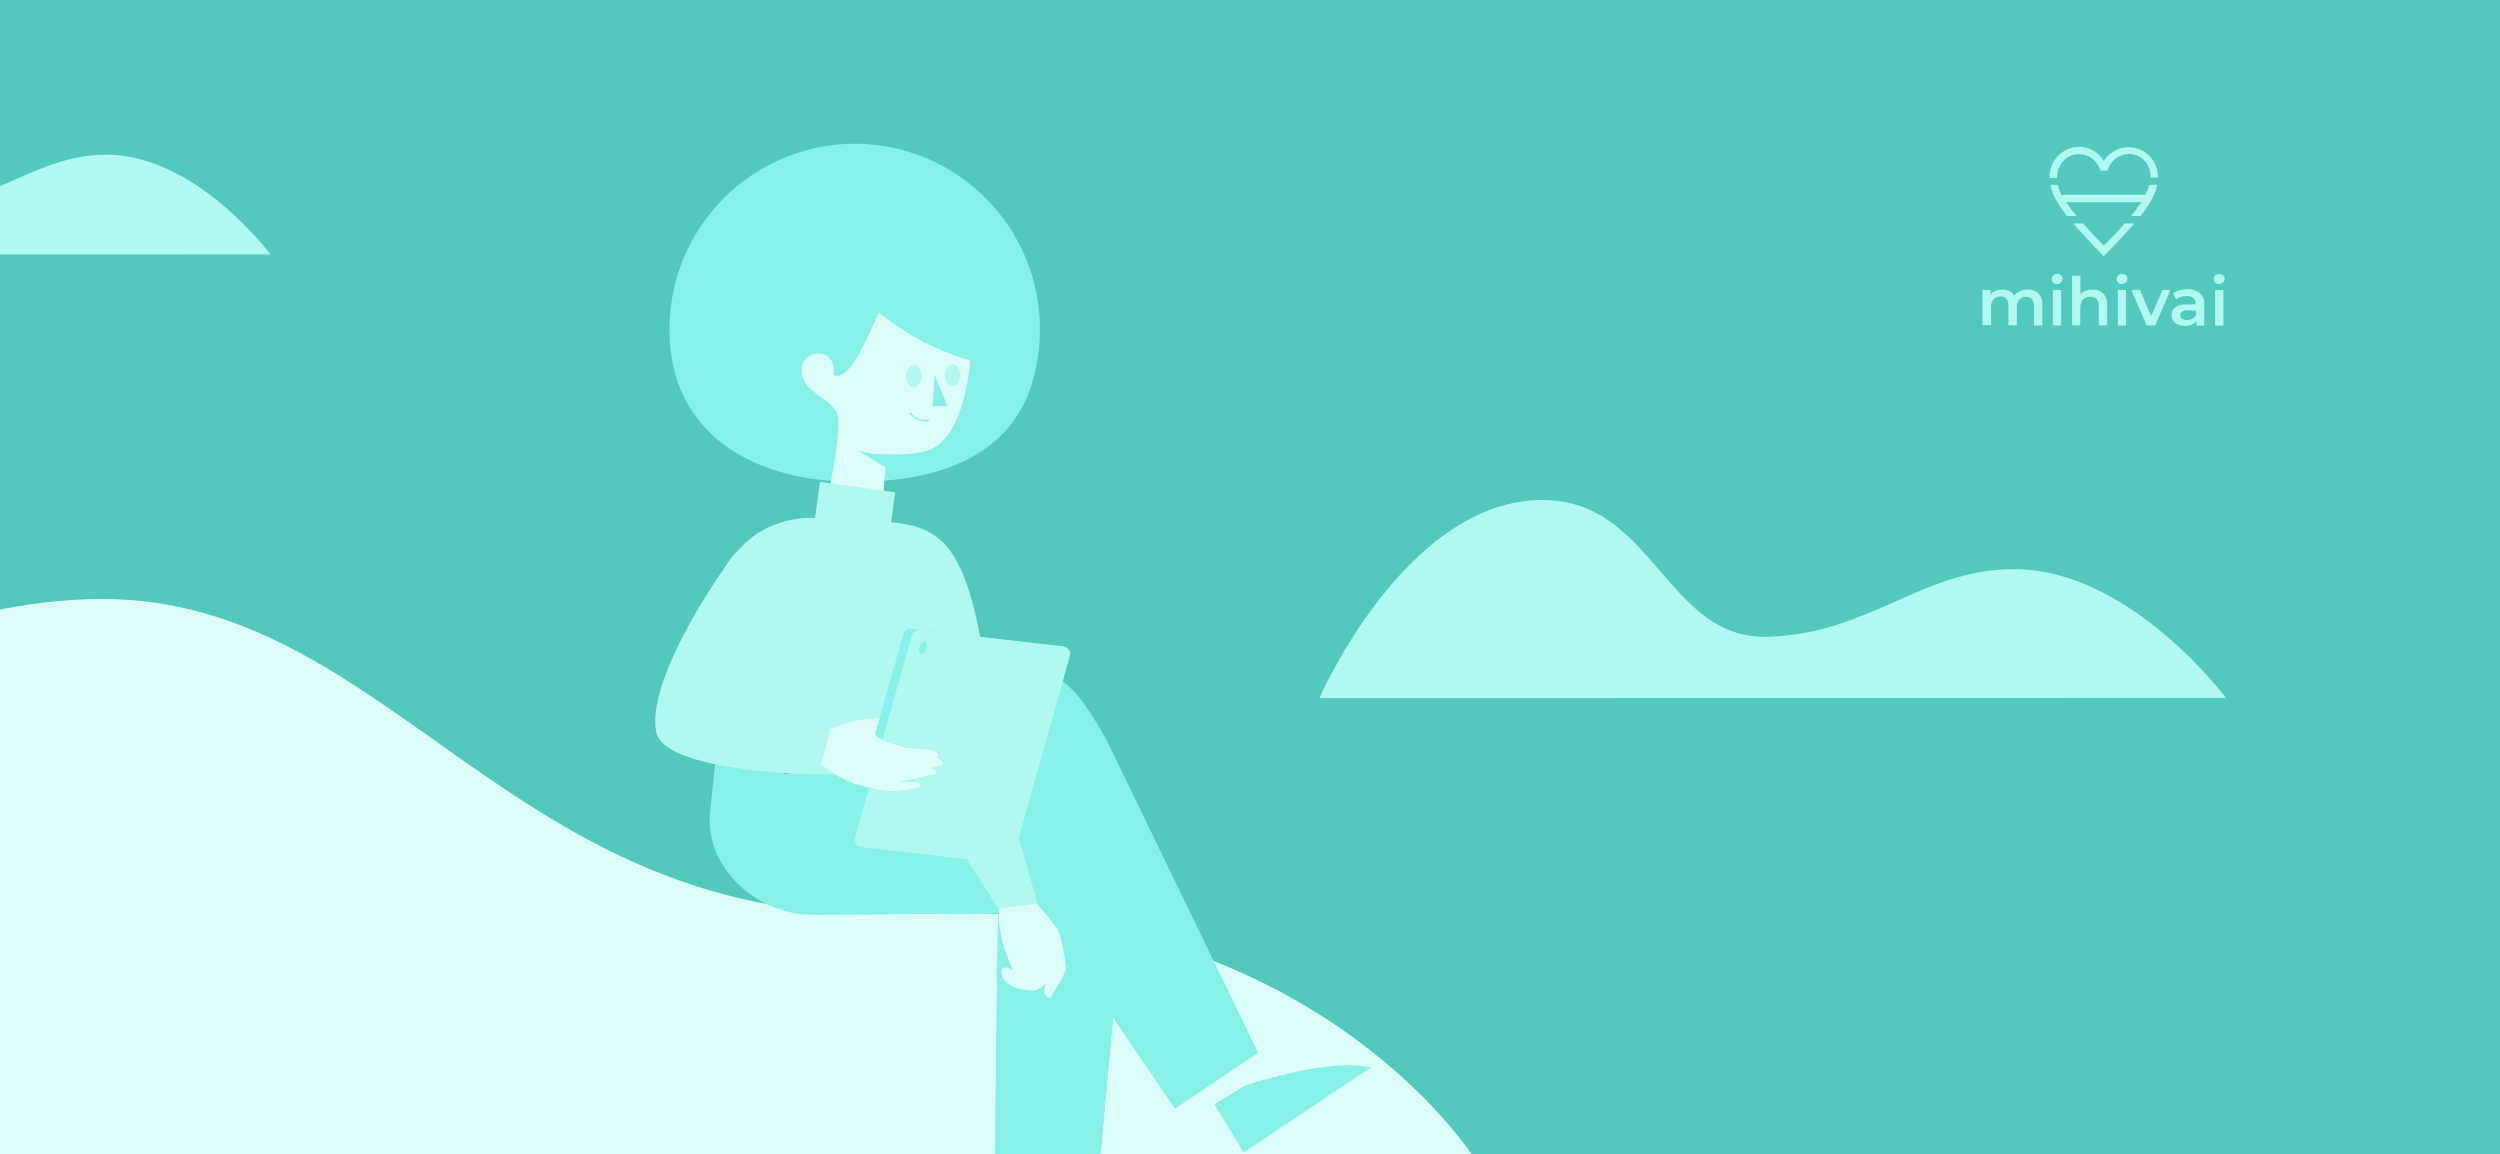
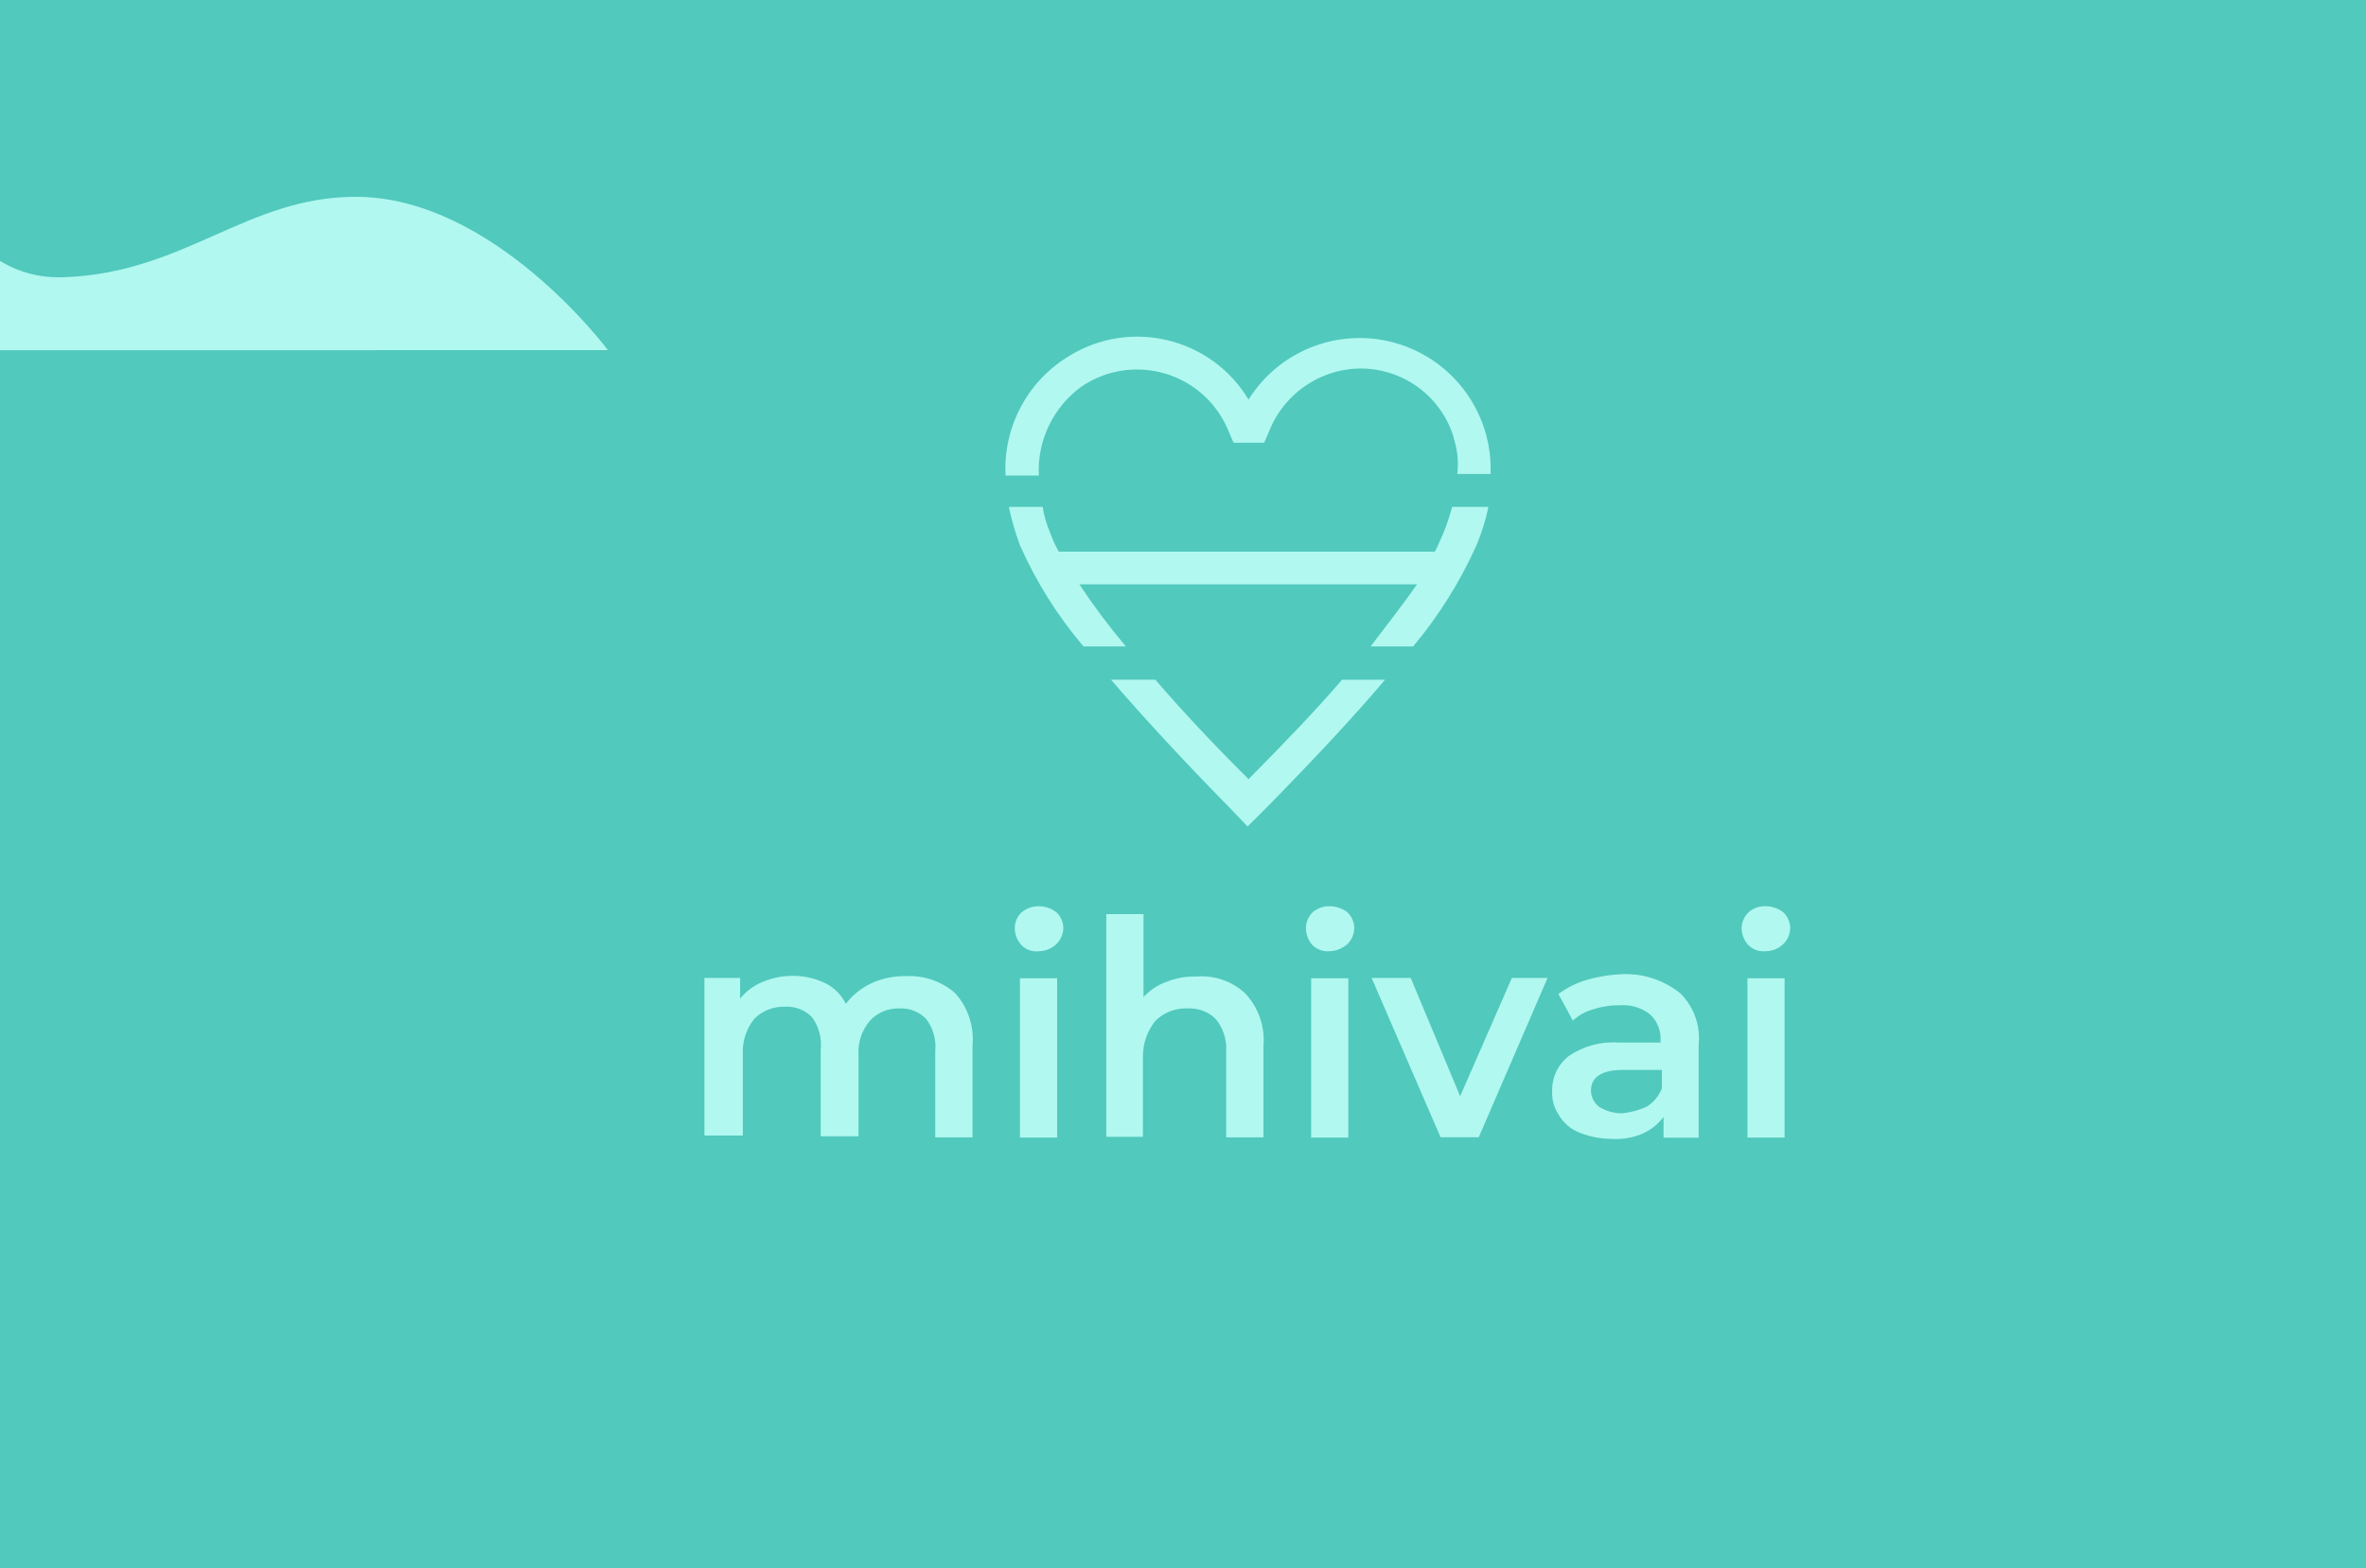
- <svg xmlns="http://www.w3.org/2000/svg" id="Calque_1" data-name="Calque 1" viewBox="0 0 1300 600">
+ <svg xmlns="http://www.w3.org/2000/svg" id="Calque_1" data-name="Calque 1" viewBox="0 0 800 530">
  <defs>
-     <style>.cls-1{fill:#51c9bd;}.cls-2{fill:#dcfdfa;}.cls-3{fill:#86f1e6;}.cls-4{fill:#b1f8f0;}.cls-5,.cls-7,.cls-8{fill:none;}.cls-5{stroke:#86f1e6;stroke-width:0.82px;}.cls-6{fill:#c83820;}.cls-8{stroke:#fff;stroke-width:0.49px;opacity:0.15;isolation:isolate;}</style>
+     <style>.cls-1{fill:#51c9bd;}.cls-2{fill:#b1f8f0;}</style>
  </defs>
-   <rect class="cls-1" y="-8.44" width="1300" height="616.51" />
-   <path id="Tracé_23" data-name="Tracé 23" class="cls-2" d="M-624.52,601.58S-575,467.92-388.1,461.86s274.64-144.18,433-150.26,217.9,172.53,426.66,163.33S766.25,601.68,766.25,601.68Z" />
-   <path id="Tracé_25" data-name="Tracé 25" class="cls-3" d="M540.73,171.64a97.55,97.55,0,0,1-2.08,20c-9,44-47.85,58.92-94.2,58.92-53.17,0-96.34-25.42-96.34-79a96.61,96.61,0,0,1,96.34-96.83h0a96.52,96.52,0,0,1,96.33,96.72v.11h0" />
-   <path id="Tracé_26" data-name="Tracé 26" class="cls-2" d="M457.09,162.58c-1,1.95-2,4.15-3,6.47-6,12.82-13.24,28.84-20.48,26,0,0,1.31-11.2-7.94-11.16a8.41,8.41,0,0,0-8.8,8h0v.77c0,6.66,4.95,10.18,9.86,13.74a27.5,27.5,0,0,1,8.11,7.53c3.63,6-3,37.62-3,37.62l27.1,10.72L461,236.11c9,.55,19.88,0,25.74-3.89,12.5-8.36,16.62-31.37,17.89-44.7A136.37,136.37,0,0,1,457.09,162.58Z" />
-   <path id="Tracé_27" data-name="Tracé 27" class="cls-3" d="M486.08,195l6.62,16.2H485Z" />
-   <path id="Tracé_28" data-name="Tracé 28" class="cls-4" d="M479,195.73c0,3.22-2.06,5.75-4.22,5.63s-3.75-2.83-3.61-6,2-5.76,4.2-5.63,3.77,2.83,3.63,6" />
-   <path id="Tracé_29" data-name="Tracé 29" class="cls-4" d="M499.25,195.22c0,3.22-2.06,5.75-4.19,5.63s-3.82-3-3.61-6,2-5.76,4.18-5.63,3.8,3,3.62,6" />
-   <path id="Tracé_30" data-name="Tracé 30" class="cls-5" d="M483.13,218.63a9.92,9.92,0,0,1-9.85-3.84" />
-   <path id="Tracé_31" data-name="Tracé 31" class="cls-3" d="M546.56,640.36l-2.31,20.28s42.92,11.36,59.07,28.17h-80l3-58.1Zm92.12-94.26,9.21,18.28s42.15-14.46,65-9.33l-66.23,44.19L616.5,549.45Z" />
-   <path id="Tracé_32" data-name="Tracé 32" class="cls-2" d="M525.31,636l21.28,8.52-.21,16.83-21.74-.81Zm93.3-82.59,22.47-4.72,9,14.17-18.64,11.45Z" />
-   <path id="Tracé_33" data-name="Tracé 33" class="cls-3" d="M520.64,351.11,372.07,395.3l-3,28.4c-1.95,27.9,24.84,51.91,52.62,51.91h0l97.31-.68-2.26,174.6h51l11-120.41L611,576.53l43.22-29.11L575.46,384.86C557.58,353.08,548.12,344.84,520.64,351.11Z" />
-   <path id="Tracé_34" data-name="Tracé 34" class="cls-3" d="M533.05,405.65h0l-111.4,70L519,475l-2.29,174.61h51.06l17.5-191.05c4.36-34.77-17.31-52.92-52.15-52.92" />
-   <path id="Tracé_35" data-name="Tracé 35" class="cls-6" d="M413.64,402.43h-5.93v-.3l6,.39" />
-   <path id="Tracé_36" data-name="Tracé 36" class="cls-4" d="M539.51,469.8,519,472.37l-32.81-51.72L485,403.45l-50-.74-21.12-.28h0l-6-.39c-26.92-1.9-64.19-7.16-66.73-21.74-4.66-26.41,30.44-77.69,34.6-83.63l.37-.58a67.73,67.73,0,0,1,17.34-18.53,53.33,53.33,0,0,1,30.37-8.28l2.58-18.73L465.52,256l-2.13,15.56c11.46,1.11,19.26,3.37,26.58,10.14,23.4,21.66,25.16,102.85,25.16,102.85Z" />
-   <path id="Tracé_37" data-name="Tracé 37" class="cls-3" d="M518.11,448.61,443.55,440a4.08,4.08,0,0,1-3.52-4.44v-.63L469.66,330a4,4,0,0,1,4.28-3l74.62,8.8a4,4,0,0,1,3.52,4.43v.64L522.6,445.75a4,4,0,0,1-4.3,3" />
-   <path id="Tracé_38" data-name="Tracé 38" class="cls-2" d="M539.16,469.84a178.88,178.88,0,0,1,11.22,14.08,87,87,0,0,1,4,19.76c0,2.76-8.45,15.31-8.45,15.31-5.16-1.27-1.77-7.76-1.77-7.76s-4.61,4-6.53,3.87c-18.06-.6-17.13-9.84-16.7-11,1-2.59,5.82.37,5.82.37s-9.26-19-7-32.26Zm-55-70.56s3.19.81,3.24,2.85c0,.58-19.53,4.31-19.53,4.31l4.25.23,4.38-.21s2.29.42,2.45,2.36c0,.76-4,1.58-8.8,2.2a41.55,41.55,0,0,1-17.84-1.3l-1.27-.35a49.74,49.74,0,0,1-14.63-5.43,64.17,64.17,0,0,1-9.38-6.65l4.93-18.43,6.83-2.35a49,49,0,0,1,8.5-2.23c3.37-.64,6.62-.39,10.07-.74l-1.95,7.22a6.73,6.73,0,0,0-.65.93l.44.42c1.44,1.31,4.1,3.61,15.6,6.5a82.37,82.37,0,0,0,10.05.7c2.27.3,7,.74,7.32,3.52a2.59,2.59,0,0,1-.75,1.43,3.33,3.33,0,0,1,3.18,3c.25,1-6.46,2.1-6.46,2.1Z" />
-   <path id="Tracé_40" data-name="Tracé 40" class="cls-3" d="M461.42,236.22s-10.78.33-15.39-2.2l14.82,9.4Z" />
-   <path id="Tracé_41" data-name="Tracé 41" class="cls-7" d="M484.36,403.33c3-36.66,22.71-44.44,8.4-85.58" />
-   <path id="Tracé_42" data-name="Tracé 42" class="cls-8" d="M530.48,479.24a19.77,19.77,0,0,0,11.27,12.68c3,1,2.29,13.45,9.75,12" />
-   <path id="Tracé_43" data-name="Tracé 43" class="cls-7" d="M406.54,325l-18.85,31.39L434.48,375" />
-   <path id="Tracé_44" data-name="Tracé 44" class="cls-4" d="M448,440.49l74.56,8.61a4,4,0,0,0,4.28-3l29.47-104.87a4,4,0,0,0-2.73-4.93l-.63-.16-74.58-8.51a4,4,0,0,0-4.29,3L459,384.54a59.32,59.32,0,0,0,12.06,4,75.08,75.08,0,0,0,10.05.68h.53c2.41.3,6.55.88,6.85,3.4a2.48,2.48,0,0,1-.73,1.39,3.39,3.39,0,0,1,3.19,3c0,1.11-6.69,2.17-6.69,2.17s3.22.84,3.29,2.87c0,.56-19.54,4.29-19.54,4.29l4.24.25,4.4-.21s2.31.46,2.43,2.34c0,.79-4,1.6-8.8,2.23a42.15,42.15,0,0,1-17.83-1.32H452l-7.47,25.83a4,4,0,0,0,2.7,4.93h0Z" />
-   <path id="Tracé_45" data-name="Tracé 45" class="cls-3" d="M481.65,337.41c-.6,1.87-1.76,3-2.8,2.8s-1.25-2.08-.69-3.92,1.76-3,2.84-2.82,1.23,2.08.65,3.94" />
-   <path class="cls-4" d="M686.1,363s44.7-103,116.06-103c57.86,0,64.31,72.92,117.4,71.14s79.91-35.21,127.75-35.21c60.38,0,110.21,67,110.21,67Z" />
-   <path class="cls-4" d="M-224,132.35s34.57-79.7,89.77-79.7c44.77,0,49.75,56.41,90.83,55S18.41,80.45,55.42,80.45c46.71,0,85.25,51.85,85.25,51.85Z" />
-   <path class="cls-4" d="M1094,127.71c-4.22-4.19-7.77-8-10.81-11.53h-5.13c3.64,4.22,8.17,9.16,13.66,14.74l2.18,2.28,2.09-2.08c5.58-5.68,10.18-10.6,13.85-14.94h-5C1101.86,119.66,1098.22,123.45,1094,127.71Z" />
-   <path class="cls-4" d="M1074.65,82.17a11.45,11.45,0,0,1,15.91,3.08,11.82,11.82,0,0,1,1.21,2.31l.5,1.15h3.55l.5-1.15a11.56,11.56,0,0,1,7.48-7,11.26,11.26,0,0,1,14,7.53l0,.09a9.64,9.64,0,0,1,.41,4.13h3.86A15.2,15.2,0,0,0,1094,83.68a15.07,15.07,0,0,0-20.66-5.14l-.17.11a15.26,15.26,0,0,0-7.36,13.85h3.86A12,12,0,0,1,1074.65,82.17Z" />
-   <path class="cls-4" d="M1117.61,96.14c-.31,1.06-.6,2.09-1,3s-.63,1.46-1,2.18H1072a12.78,12.78,0,0,1-1-2.18,12.38,12.38,0,0,1-.87-3h-3.93a31.78,31.78,0,0,0,1.27,4.41,48,48,0,0,0,7.39,11.77h4.91a78.77,78.77,0,0,1-5.39-7.19h39.16c-1.67,2.4-3.57,4.8-5.39,7.19h4.94a50.36,50.36,0,0,0,7.36-11.77,25,25,0,0,0,1.36-4.41Z" />
-   <path class="cls-4" d="M1060,152.55a8,8,0,0,1,2,6.08v10.62h-4.32v-10a5.34,5.34,0,0,0-1.05-3.72,4,4,0,0,0-3.09-1.22,4.42,4.42,0,0,0-3.45,1.44,5.58,5.58,0,0,0-1.32,4.05v9.35h-4.39v-10a5.46,5.46,0,0,0-1-3.81,4,4,0,0,0-3.1-1.22,4.81,4.81,0,0,0-3.62,1.41,6.06,6.06,0,0,0-1.31,4.17v9.35h-4.46V150.77h4.14v2.4a6.34,6.34,0,0,1,2.66-1.94,8.76,8.76,0,0,1,3.5-.67,8.6,8.6,0,0,1,3.7.81,5.29,5.29,0,0,1,2.39,2.4,8,8,0,0,1,3-2.4,9.26,9.26,0,0,1,4-.81A8,8,0,0,1,1060,152.55Z" />
-   <path class="cls-4" d="M1067.7,147a2.88,2.88,0,0,1-.81-1.92,2.51,2.51,0,0,1,.81-1.94,3.13,3.13,0,0,1,2-.69,3.33,3.33,0,0,1,2,.69,2.56,2.56,0,0,1,.82,1.78,2.65,2.65,0,0,1-.82,1.94,3,3,0,0,1-2,.81A2.39,2.39,0,0,1,1067.7,147Zm-.21,3.81h4.31v18.48h-4.31Z" />
-   <path class="cls-4" d="M1093.59,152.55a7.89,7.89,0,0,1,2.13,6.08v10.62h-4.31v-10a5.4,5.4,0,0,0-1.22-3.72,4.24,4.24,0,0,0-3.19-1.22,5,5,0,0,0-3.81,1.44,6.58,6.58,0,0,0-1.44,4.14v9.31h-4.25V143.37h4.32V153a6.42,6.42,0,0,1,2.64-1.77,8.65,8.65,0,0,1,3.45-.62A7.44,7.44,0,0,1,1093.59,152.55Z" />
-   <path class="cls-4" d="M1101.45,147a2.91,2.91,0,0,1-.79-1.92,2.62,2.62,0,0,1,.79-1.94,2.93,2.93,0,0,1,2-.69,3.44,3.44,0,0,1,2,.69,2.6,2.6,0,0,1,.81,1.78,2.64,2.64,0,0,1-.81,1.94,3.23,3.23,0,0,1-2,.81A2.55,2.55,0,0,1,1101.45,147Zm-.19,3.81h4.31v18.48h-4.31Z" />
-   <path class="cls-4" d="M1128.68,150.77l-8,18.48h-4.41l-8-18.48h4.53l5.73,13.71,6-13.71Z" />
-   <path class="cls-4" d="M1144.07,152.55a7.33,7.33,0,0,1,2.13,6V169.3h-4.07v-2.4a6.32,6.32,0,0,1-2.4,1.92,7.88,7.88,0,0,1-3.62.62,10.17,10.17,0,0,1-3.69-.71,4.8,4.8,0,0,1-2.4-2,4.59,4.59,0,0,1-.81-2.83,5,5,0,0,1,1.94-4.08,9.11,9.11,0,0,1,5.82-1.55h4.8V158a3.79,3.79,0,0,0-1.22-3,5,5,0,0,0-3.46-1.06,9.31,9.31,0,0,0-3.09.46,5.69,5.69,0,0,0-2.39,1.32l-1.68-3.1a10.61,10.61,0,0,1,3.45-1.67,17.54,17.54,0,0,1,4.31-.63A10.16,10.16,0,0,1,1144.07,152.55Zm-3.91,13.16a4.29,4.29,0,0,0,1.78-2.14v-2.13h-4.53c-2.4,0-3.7.81-3.7,2.4a2.4,2.4,0,0,0,1,1.91,5,5,0,0,0,2.64.72A9.32,9.32,0,0,0,1140.16,165.71Z" />
-   <path class="cls-4" d="M1152,147a2.94,2.94,0,0,1-.82-1.92,2.65,2.65,0,0,1,.82-1.94,2.81,2.81,0,0,1,2-.69,3.38,3.38,0,0,1,2,.69,2.56,2.56,0,0,1,.82,1.78,2.61,2.61,0,0,1-.82,1.94,2.94,2.94,0,0,1-2,.81A2.5,2.5,0,0,1,1152,147Zm-.14,3.81h4.31v18.48h-4.31Z" />
+   <rect class="cls-1" x="-15.25" y="-9.57" width="852.12" height="566.81" />
+   <path class="cls-2" d="M-159.12,118.45s34.57-79.7,89.77-79.7c44.77,0,49.75,56.41,90.83,55s61.81-27.2,98.82-27.2c46.71,0,85.25,51.85,85.25,51.85Z" />
+   <path class="cls-2" d="M422.16,263.47c-12.3-12.22-22.65-23.33-31.51-33.62h-15c10.61,12.3,23.82,26.71,39.83,43l6.35,6.64,6.1-6.06c16.26-16.56,29.68-30.91,40.37-43.56H453.77C445.08,240,434.47,251.05,422.16,263.47Z" />
+   <path class="cls-2" d="M365.75,130.69a33.39,33.39,0,0,1,46.36,8.94l0,0a33.82,33.82,0,0,1,3.53,6.74l1.46,3.35h10.35l1.46-3.35A33.69,33.69,0,0,1,450.74,126,32.82,32.82,0,0,1,491.55,148v.27a28.07,28.07,0,0,1,1.2,12H504a44.31,44.31,0,0,0-81.84-25.16,43.93,43.93,0,0,0-60.23-15l-.5.32A44.47,44.47,0,0,0,340,160.81h11.25A35,35,0,0,1,365.75,130.69Z" />
+   <path class="cls-2" d="M491,171.42a73.51,73.51,0,0,1-2.92,8.75c-1.16,2.65-1.83,4.26-2.91,6.36H358a37.26,37.26,0,0,1-2.91-6.36,36,36,0,0,1-2.54-8.75H341.11a92.62,92.62,0,0,0,3.71,12.86,139.83,139.83,0,0,0,21.54,34.32h14.32a229.14,229.14,0,0,1-15.72-21H479.13c-4.87,7-10.41,14-15.71,21h14.4a147.15,147.15,0,0,0,21.46-34.32,73,73,0,0,0,4-12.86Z" />
+   <path class="cls-2" d="M323,335.89a23.33,23.33,0,0,1,5.83,17.72v31h-12.6V355.42a15.54,15.54,0,0,0-3.06-10.84,11.63,11.63,0,0,0-9-3.56,12.88,12.88,0,0,0-10.06,4.2A16.25,16.25,0,0,0,290.3,357v27.26H277.5V355.13A15.94,15.94,0,0,0,274.58,344a11.69,11.69,0,0,0-9-3.56A14,14,0,0,0,255,344.58a17.67,17.67,0,0,0-3.82,12.15V384h-13V330.7h12.07v7A18.48,18.48,0,0,1,258,332a25.53,25.53,0,0,1,10.21-2A25,25,0,0,1,279,332.45a15.37,15.37,0,0,1,7,7,23.38,23.38,0,0,1,8.75-7,26.91,26.91,0,0,1,11.66-2.36A23.31,23.31,0,0,1,323,335.89Z" />
+   <path class="cls-2" d="M345.49,319.71a8.42,8.42,0,0,1-2.37-5.6,7.35,7.35,0,0,1,2.37-5.66,9.14,9.14,0,0,1,5.83-2,9.77,9.77,0,0,1,5.83,2,7.5,7.5,0,0,1,2.39,5.19,7.75,7.75,0,0,1-2.39,5.66,8.79,8.79,0,0,1-5.83,2.36A7,7,0,0,1,345.49,319.71Zm-.62,11.1h12.57v53.88H344.87Z" />
+   <path class="cls-2" d="M421,335.89a23,23,0,0,1,6.21,17.72v31H414.61V355.42a15.74,15.74,0,0,0-3.55-10.84,12.36,12.36,0,0,0-9.3-3.56,14.55,14.55,0,0,0-11.11,4.2,19.16,19.16,0,0,0-4.2,12.07v27.14H374.06V309.12h12.59V337.2a18.76,18.76,0,0,1,7.7-5.16,25.27,25.27,0,0,1,10.06-1.81A21.7,21.7,0,0,1,421,335.89Z" />
+   <path class="cls-2" d="M443.88,319.71a8.48,8.48,0,0,1-2.3-5.6,7.66,7.66,0,0,1,2.3-5.66,8.57,8.57,0,0,1,5.83-2,10.1,10.1,0,0,1,5.84,2,7.59,7.59,0,0,1,2.36,5.19,7.73,7.73,0,0,1-2.36,5.66,9.48,9.48,0,0,1-5.84,2.36A7.45,7.45,0,0,1,443.88,319.71Zm-.55,11.1H455.9v53.88H443.33Z" />
+   <path class="cls-2" d="M523.27,330.7,500,384.58H487.09L463.77,330.7H477l16.71,40,17.49-40Z" />
+   <path class="cls-2" d="M568.14,335.89a21.36,21.36,0,0,1,6.21,17.49v31.34H562.49v-7a18.37,18.37,0,0,1-7,5.6,22.89,22.89,0,0,1-10.56,1.81,29.73,29.73,0,0,1-10.75-2.07,14,14,0,0,1-7-5.83,13.4,13.4,0,0,1-2.36-8.25,14.57,14.57,0,0,1,5.65-11.9,26.62,26.62,0,0,1,17-4.52h14v-.78a11.09,11.09,0,0,0-3.56-8.75,14.58,14.58,0,0,0-10.09-3.09,27.28,27.28,0,0,0-9,1.34,16.54,16.54,0,0,0-7,3.85l-4.9-9A30.88,30.88,0,0,1,537,331.22a50.76,50.76,0,0,1,12.56-1.83A29.58,29.58,0,0,1,568.14,335.89Zm-11.4,38.37a12.55,12.55,0,0,0,5.19-6.24v-6.21H548.72c-7,0-10.78,2.36-10.78,7a7,7,0,0,0,2.91,5.57,14.6,14.6,0,0,0,7.7,2.1,27.11,27.11,0,0,0,8.19-2.21Z" />
+   <path class="cls-2" d="M591.26,319.71a8.64,8.64,0,0,1-2.39-5.6,7.75,7.75,0,0,1,2.39-5.66,8.24,8.24,0,0,1,5.83-2,9.88,9.88,0,0,1,5.83,2,7.42,7.42,0,0,1,2.39,5.19,7.58,7.58,0,0,1-2.39,5.66,8.54,8.54,0,0,1-5.83,2.36A7.29,7.29,0,0,1,591.26,319.71Zm-.41,11.1h12.57v53.88H590.85Z" />
</svg>
